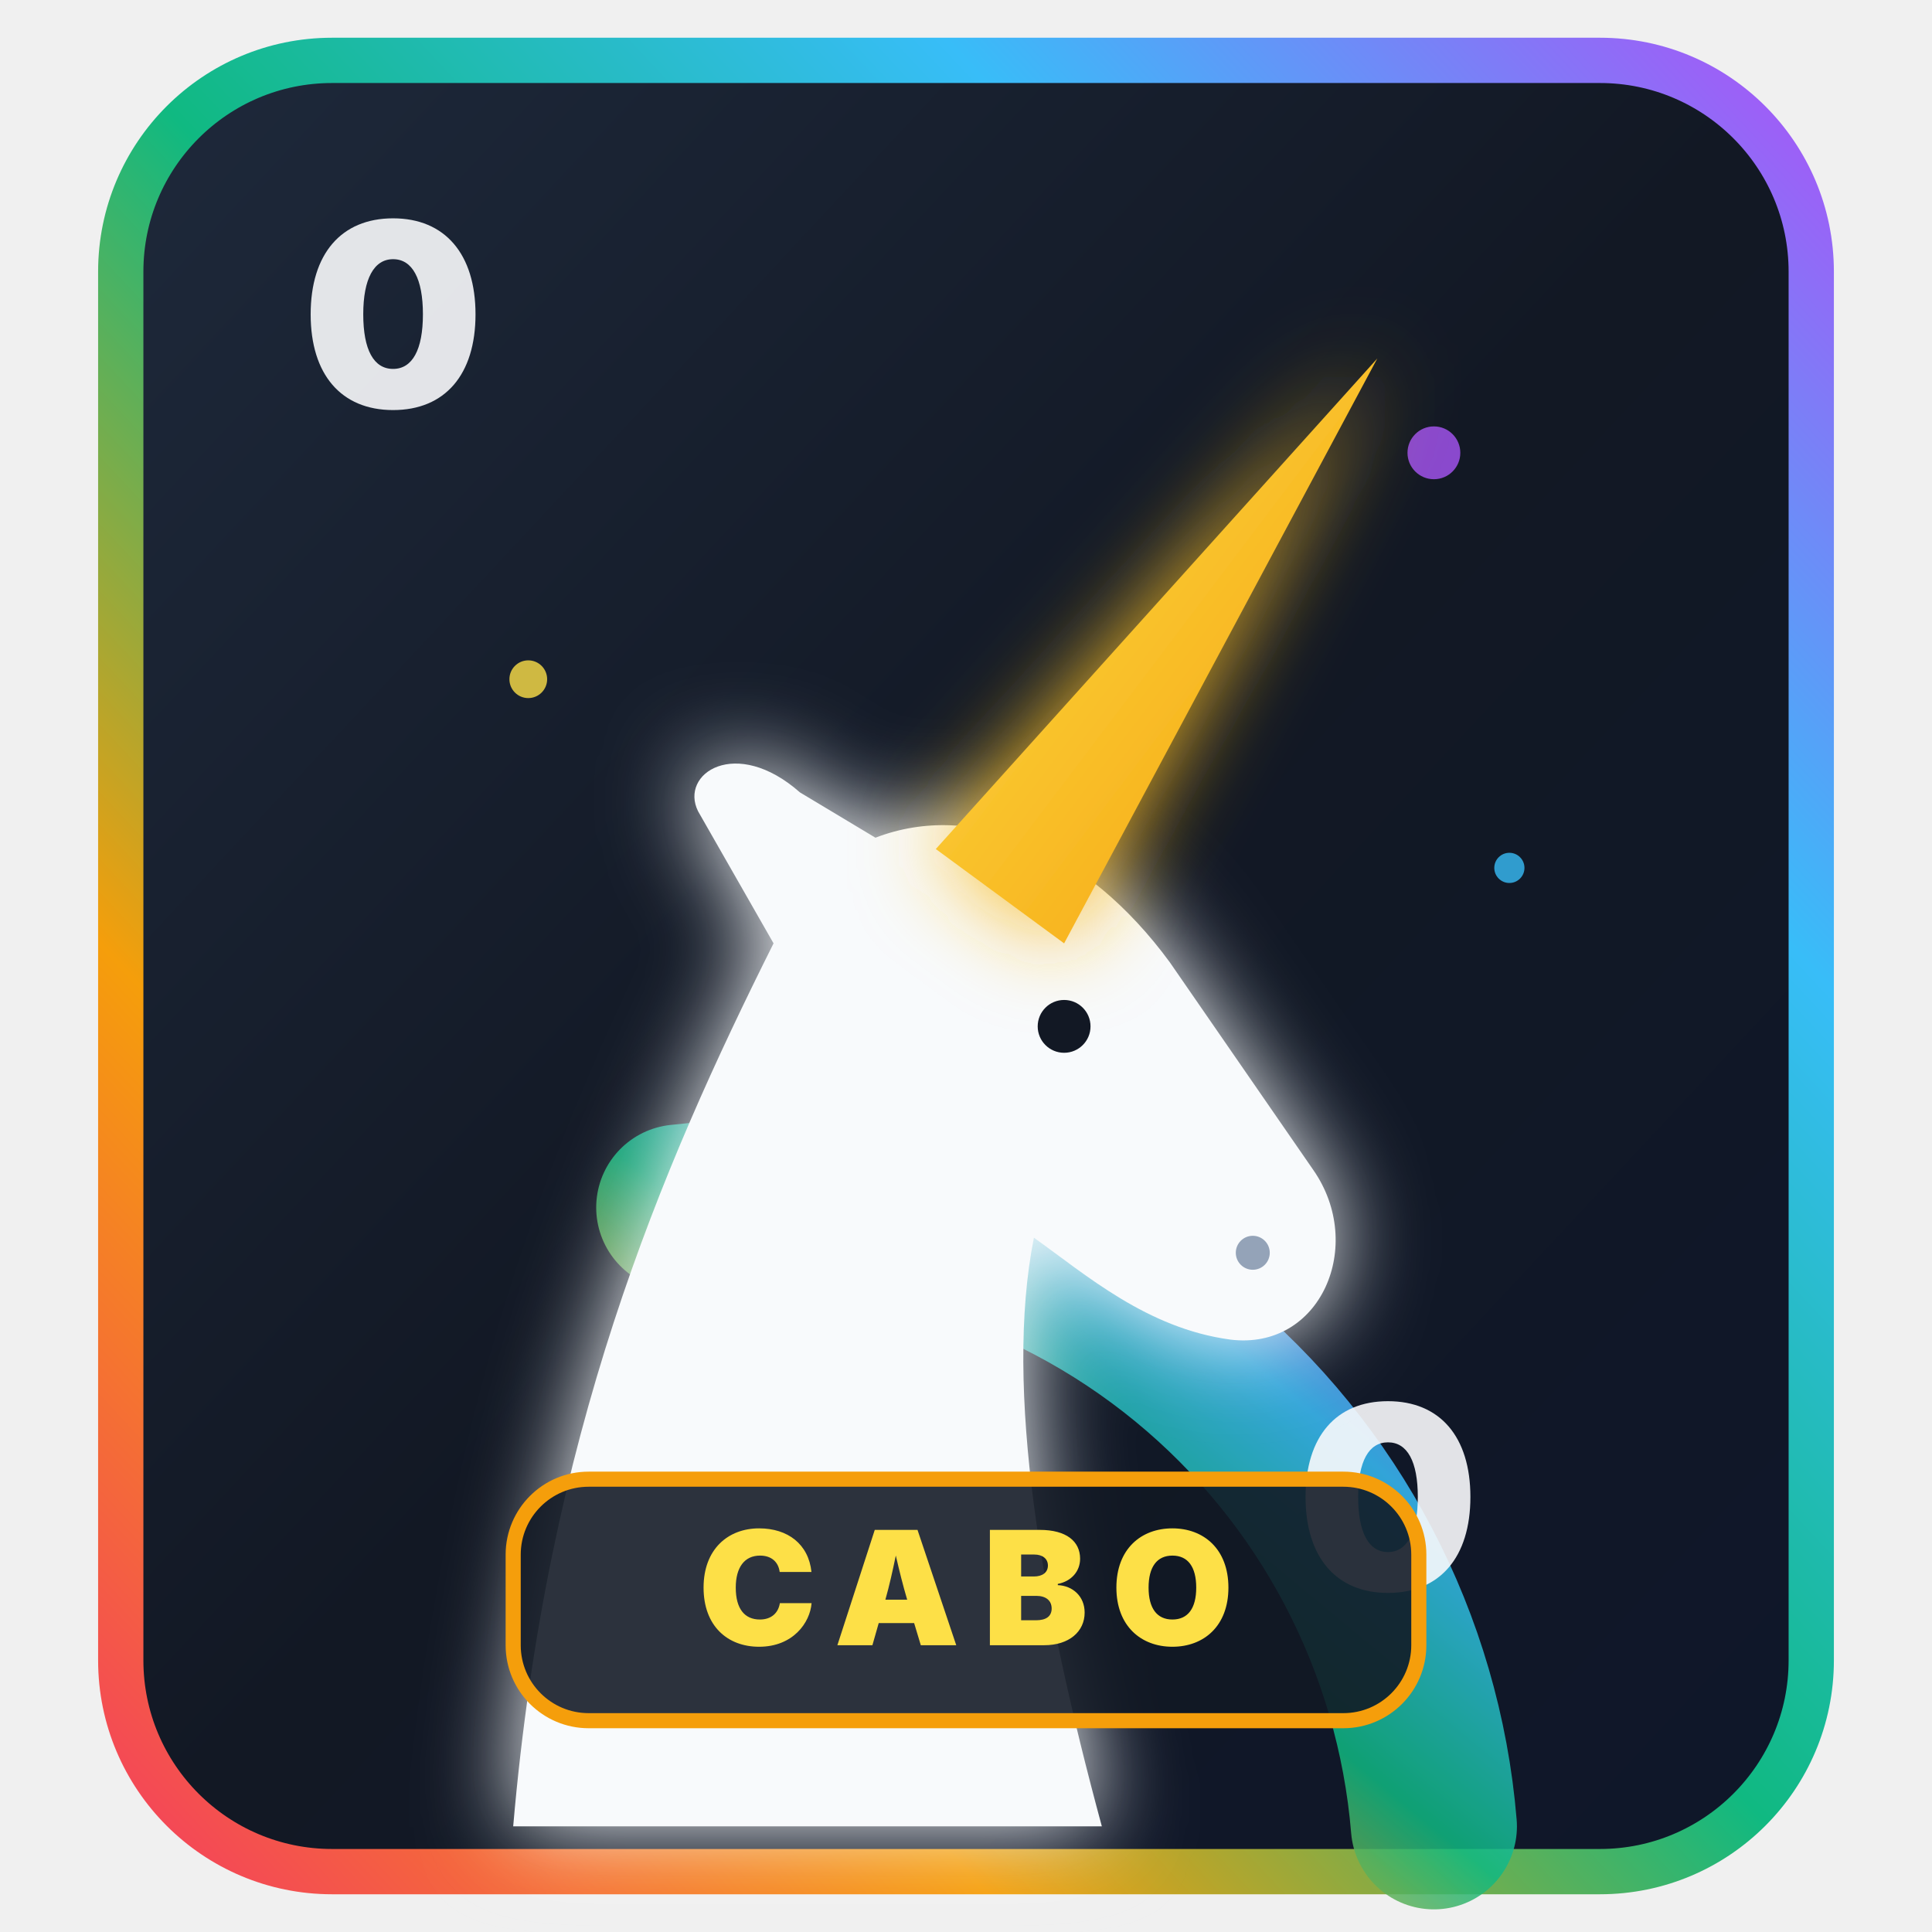
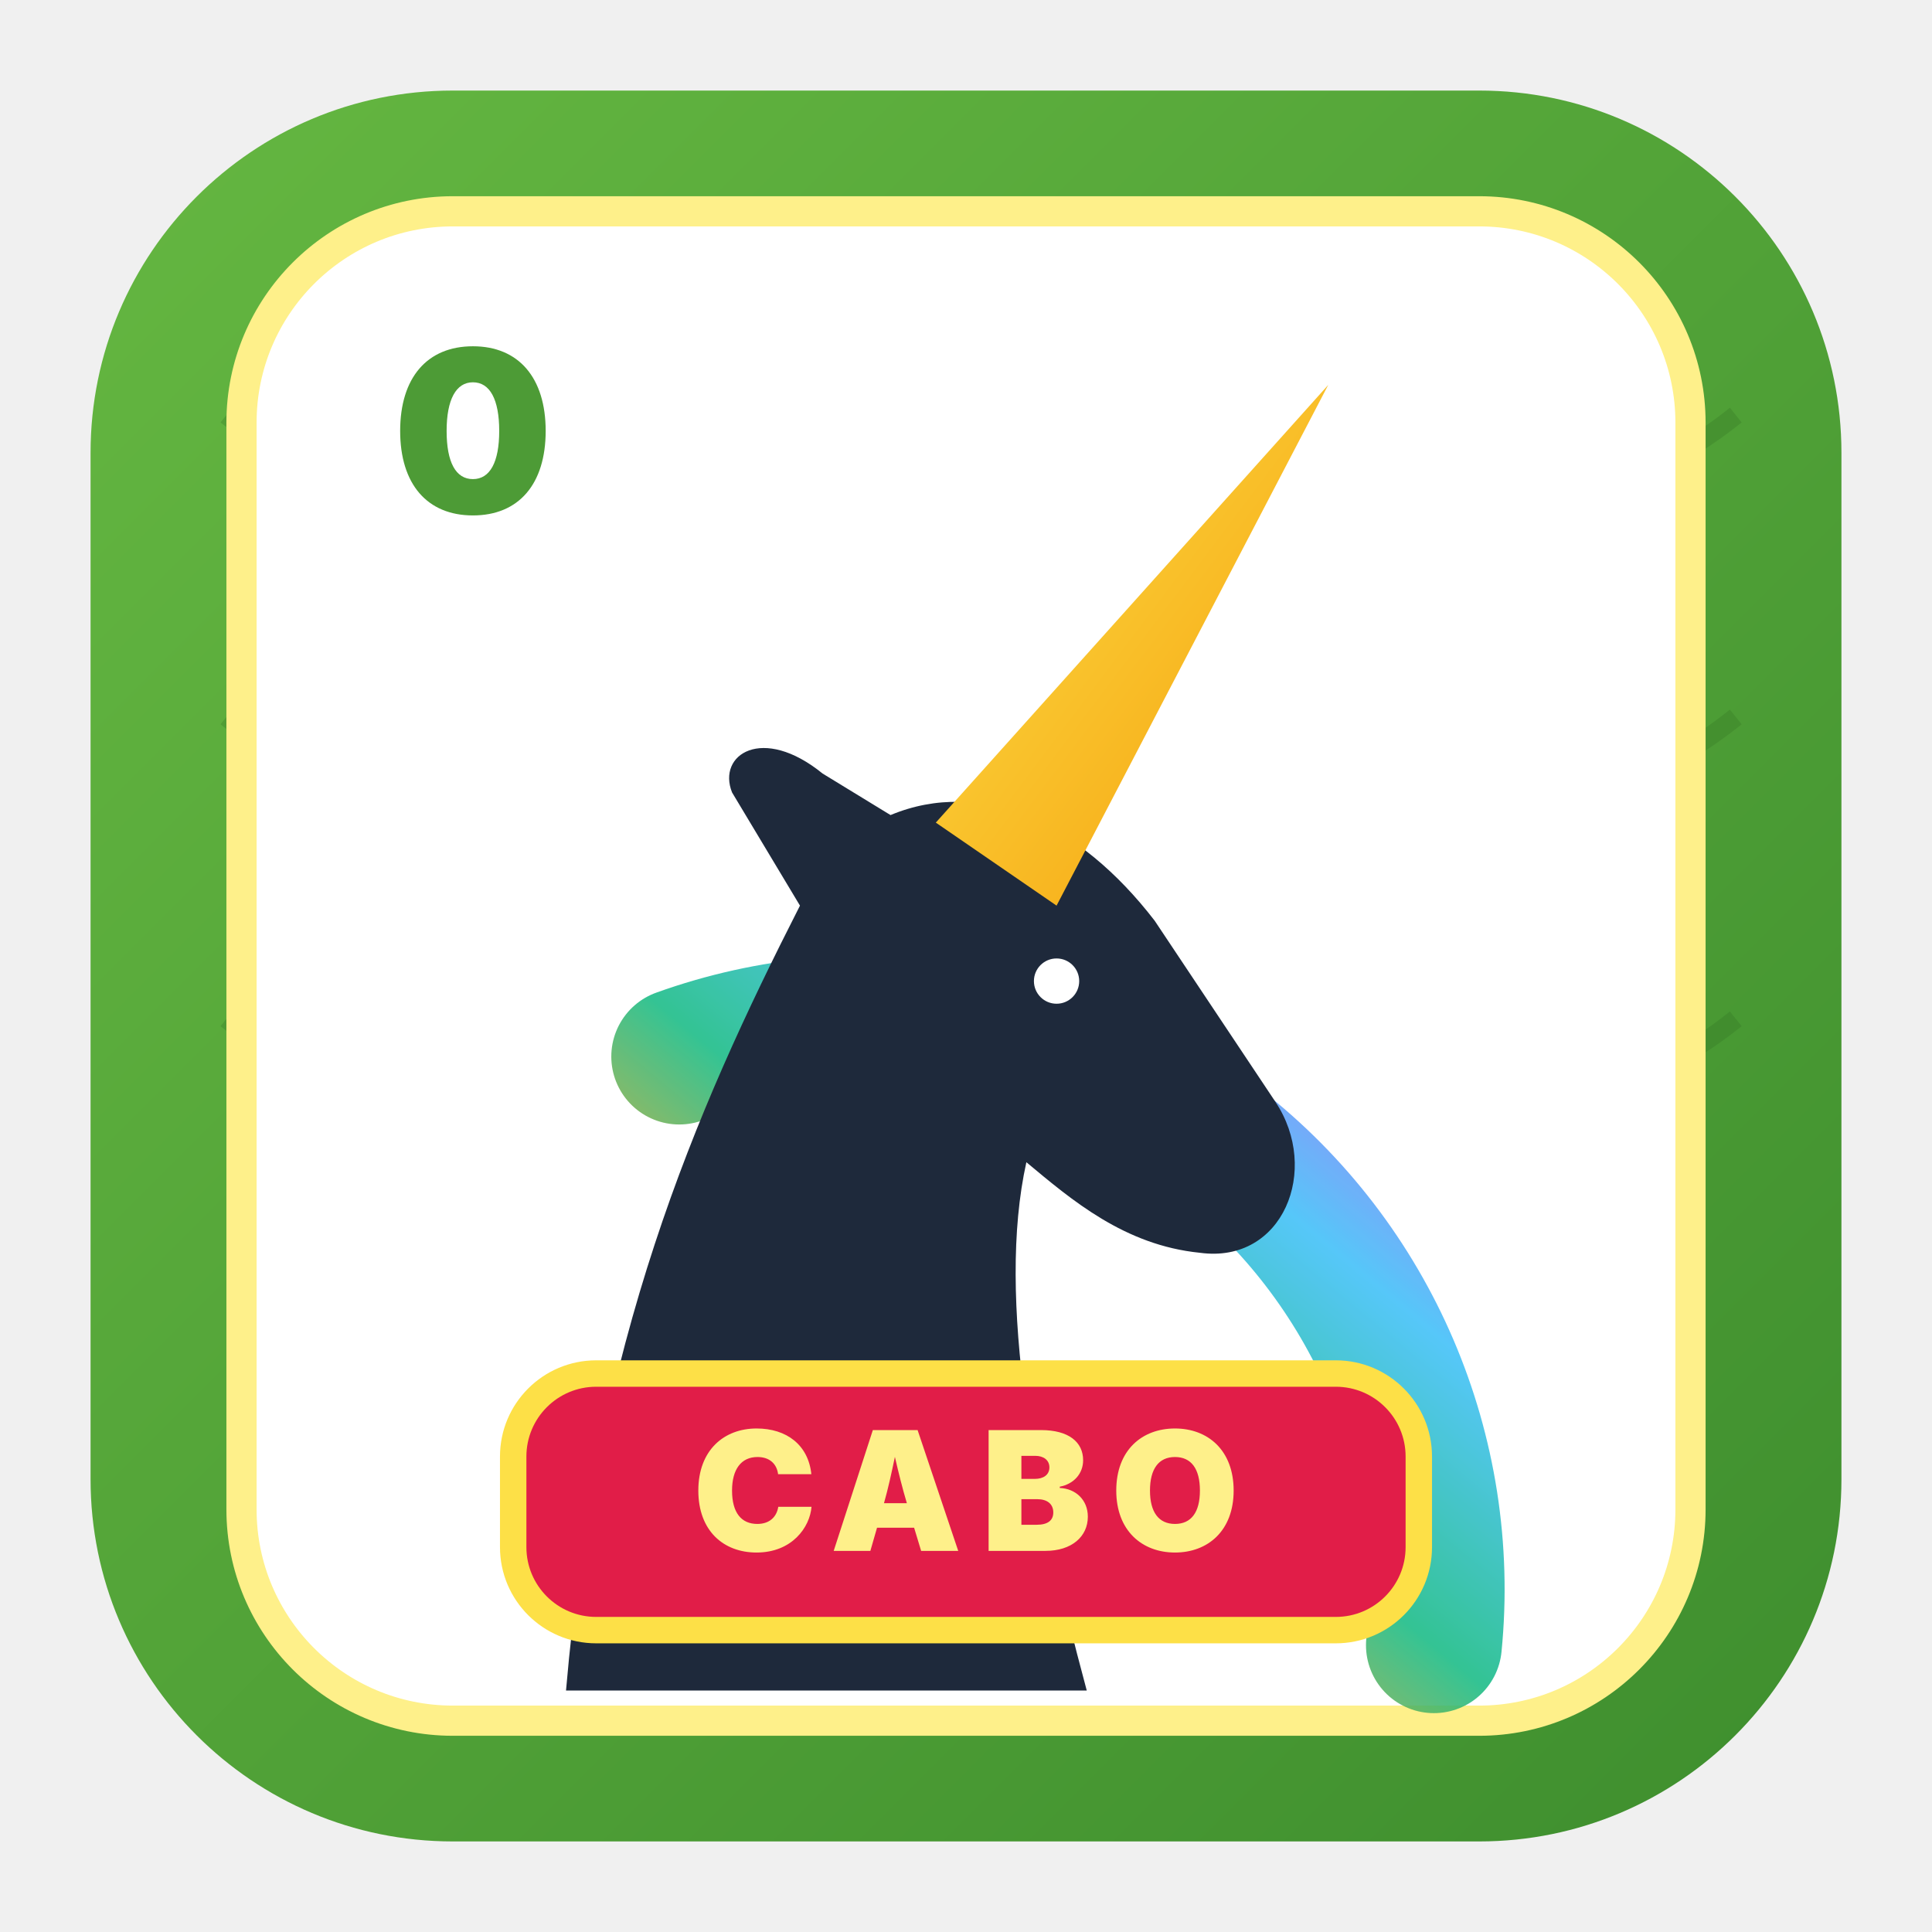
<svg xmlns="http://www.w3.org/2000/svg" viewBox="0 0 512 512">
  <defs>
-     <linearGradient id="bg" x1="0%" y1="0%" x2="100%" y2="100%">
-       <stop offset="0%" stop-color="#1E293B" />
-       <stop offset="50%" stop-color="#121824" />
-       <stop offset="100%" stop-color="#0F172A" />
+     <linearGradient id="boxGreen" x1="0%" y1="0%" x2="100%" y2="100%">
+       <stop offset="0%" stop-color="#65B741" />
+       <stop offset="100%" stop-color="#3E8E2E" />
    </linearGradient>
    <linearGradient id="rainbow" x1="0%" y1="100%" x2="100%" y2="0%">
      <stop offset="0%" stop-color="#F43F5E" />
      <stop offset="25%" stop-color="#F59E0B" />
      <stop offset="50%" stop-color="#10B981" />
      <stop offset="75%" stop-color="#38BDF8" />
      <stop offset="100%" stop-color="#A855F7" />
    </linearGradient>
    <linearGradient id="horn" x1="0%" y1="0%" x2="100%" y2="100%">
      <stop offset="0%" stop-color="#FDE047" />
      <stop offset="100%" stop-color="#F59E0B" />
    </linearGradient>
-     <filter id="glow" x="-20%" y="-20%" width="140%" height="140%">
-       <feGaussianBlur stdDeviation="12" result="blur" />
-       <feComposite in="SourceGraphic" in2="blur" operator="over" />
-     </filter>
  </defs>
-   <rect x="32" y="16" width="448" height="480" rx="56" fill="url(#bg)" stroke="url(#rainbow)" stroke-width="12" />
-   <path d="M 380 484 A 180 180 0 0 0 180 320" fill="none" stroke="url(#rainbow)" stroke-width="44" stroke-linecap="round" opacity="0.85" />
-   <text x="80" y="108" font-family="system-ui, -apple-system, sans-serif" font-size="68" font-weight="900" fill="#F8FAFC" opacity="0.9">0</text>
-   <text x="432" y="420" font-family="system-ui, -apple-system, sans-serif" font-size="68" font-weight="900" fill="#F8FAFC" opacity="0.9" transform="rotate(180 412 396)">0</text>
-   <circle cx="140" cy="180" r="5" fill="#FDE047" opacity="0.8" />
-   <circle cx="380" cy="120" r="7" fill="#A855F7" opacity="0.8" />
-   <circle cx="400" cy="230" r="4" fill="#38BDF8" opacity="0.8" />
-   <path d="M 136 484 C 145 380 175 310 205 250 L 185 215 C 180 205 195 195 212 210 L 232 222 C 258 212 288 225 310 255 L 348 310 C 362 330 350 358 326 355 C 304 352 288 338 274 328 C 266 368 276 425 292 484 Z" fill="#F8FAFC" filter="url(#glow)" />
-   <polygon points="248,225 365,95 282,250" fill="url(#horn)" filter="url(#glow)" />
-   <circle cx="282" cy="272" r="7" fill="#121824" />
-   <circle cx="332" cy="332" r="4.5" fill="#94A3B8" />
-   <rect x="136" y="392" width="240" height="64" rx="20" fill="#121824" fill-opacity="0.88" stroke="#F59E0B" stroke-width="4" />
-   <text x="256" y="436" text-anchor="middle" font-family="system-ui, -apple-system, sans-serif" font-size="42" font-weight="900" letter-spacing="6" fill="#FDE047">CABO</text>
+   <rect x="24" y="24" width="464" height="464" rx="96" fill="url(#boxGreen)" />
+   <g stroke="#2F6F21" stroke-width="5" fill="none" opacity="0.28">
+     <path d="M60,110 Q110,150 160,110 Q210,150 260,110 Q310,150 360,110 Q410,150 460,110" />
+     <path d="M60,190 Q110,230 160,190 Q210,230 260,190 Q310,230 360,190 Q410,230 460,190" />
+     <path d="M60,270 Q110,310 160,270 Q210,310 260,270 Q310,310 360,270 Q410,310 460,270" />
+   </g>
+   <rect x="64" y="56" width="384" height="400" rx="56" fill="#FFFFFF" stroke="#FEF08A" stroke-width="8" />
+   <path d="M 380 436 A 150 150 0 0 0 180 280" fill="none" stroke="url(#rainbow)" stroke-width="36" stroke-linecap="round" opacity="0.85" />
+   <text x="104" y="136" font-family="system-ui, -apple-system, sans-serif" font-size="60" font-weight="900" fill="#4D9B36">0</text>
+   <path d="M 150 448 C 158 355 184 295 212 240 L 194 210 C 190 200 202 192 218 205 L 236 216 C 260 206 286 218 306 244 L 338 292 C 350 310 340 335 318 332 C 298 330 284 318 272 308 C 264 344 274 396 288 448 Z" fill="#1E293B" />
+   <polygon points="248,218 352,102 280,240" fill="url(#horn)" />
+   <circle cx="280" cy="260" r="6" fill="#FFFFFF" />
+   <rect x="136" y="364" width="240" height="68" rx="22" fill="#E11D48" stroke="#FDE047" stroke-width="7" />
+   <text x="256" y="411" text-anchor="middle" font-family="system-ui, -apple-system, sans-serif" font-size="44" font-weight="900" letter-spacing="5" fill="#FEF08A">CABO</text>
</svg>
